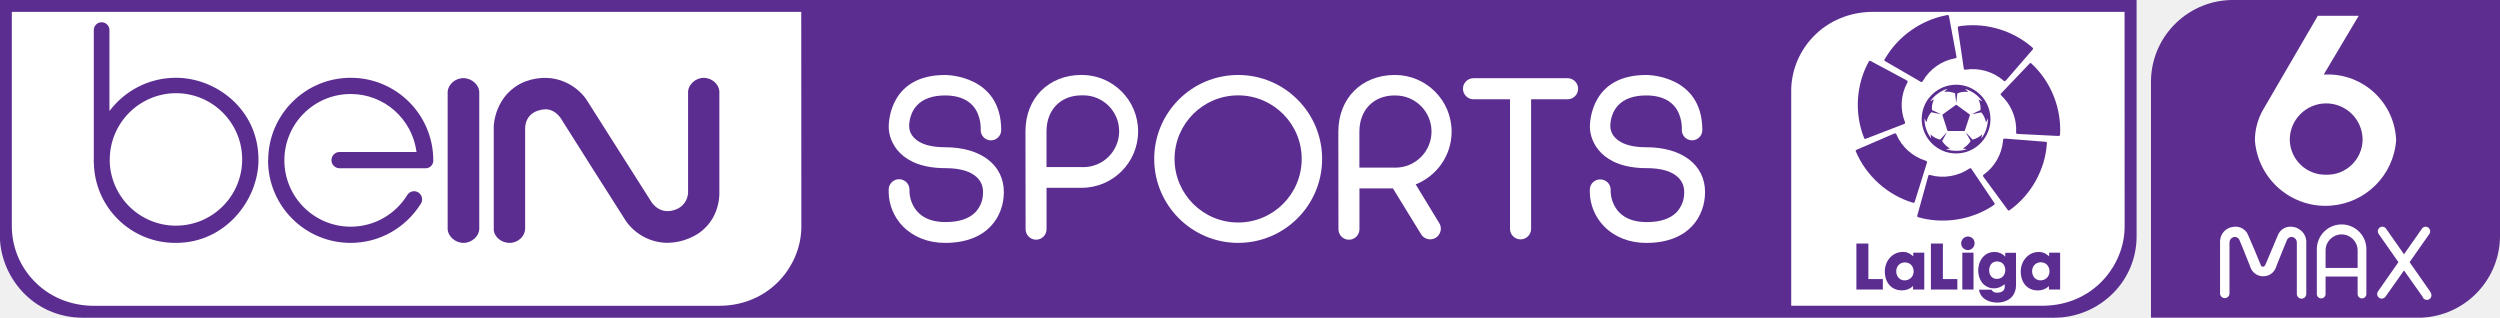
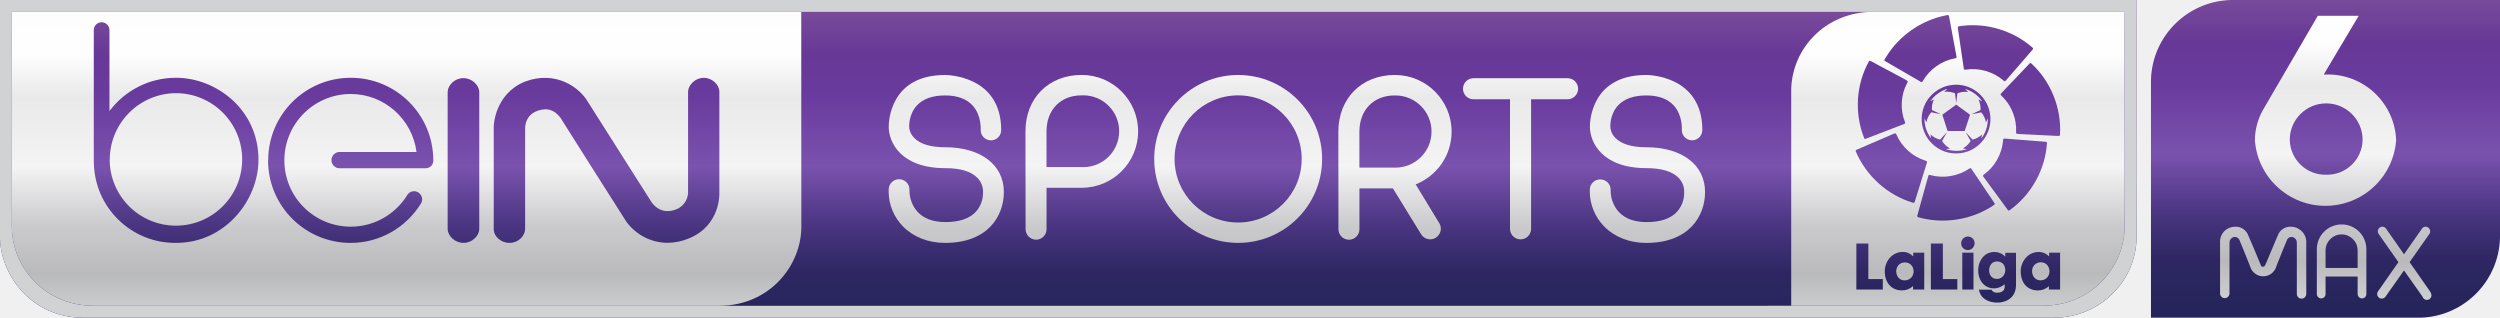
- <svg xmlns="http://www.w3.org/2000/svg" id="Layer_1" width="286.22" height="36.375" version="1.1" viewBox="0 0 286.22 36.375" xml:space="preserve">
-   <g id="g864-6" transform="translate(156.32 -1.4073)">
-     <path id="path4" d="m129.87 1.41h-30.32c-5.185-0.122-9.487 3.981-9.609 9.166 0 0.018-1e-3 0.036-1e-3 0.054v27.15h30.35c5.185 0.122 9.487-3.981 9.609-9.166 0-0.018 1e-3 -0.036 1e-3 -0.054v-27.15z" fill="#5d2e8f" />
-     <path id="path6" d="m109.92 9.94h-0.2l4-6.72h-4.68l-6.28 10.78c-0.606 1.067-0.923 2.273-0.92 3.5 0.351 4.465 4.256 7.8 8.721 7.449 3.977-0.313 7.136-3.472 7.449-7.449-0.141-4.317-3.754-7.702-8.071-7.561-6e-3 1e-3 -0.013 1e-3 -0.019 1e-3zm0.08 11.47c-2.247 0.056-4.114-1.721-4.169-3.968 0-0.011 0-0.021-1e-3 -0.032 2e-3 -2.303 1.871-4.168 4.174-4.166 2.3 2e-3 4.164 1.866 4.166 4.166-0.032 2.242-1.876 4.033-4.118 4.001-0.017 0-0.035-1e-3 -0.052-1e-3z" fill="#fff" />
-     <path id="path8" d="m113.84 28c-1.072-1.145-2.869-1.204-4.014-0.132-0.606 0.568-0.933 1.372-0.896 2.202v5c0 0.276 0.224 0.5 0.5 0.5s0.5-0.224 0.5-0.5v-2h3.67v2c0 0.276 0.224 0.5 0.5 0.5s0.5-0.224 0.5-0.5v-5c0.036-0.764-0.238-1.511-0.76-2.07zm-0.24 4.08h-3.67v-2c0-1.013 0.822-1.835 1.835-1.835s1.835 0.822 1.835 1.835zm8.29 2.69-2.34-3.35 2.27-3.24c0.16-0.245 0.092-0.573-0.153-0.734-0.082-0.054-0.178-0.084-0.277-0.086-0.173 1e-3 -0.334 0.087-0.43 0.23l-2.05 2.93-2.05-2.93c-0.096-0.143-0.257-0.229-0.43-0.23-0.285 5e-3 -0.515 0.235-0.52 0.52-2e-3 0.107 0.03 0.212 0.09 0.3l2.27 3.24-2.34 3.35c-0.166 0.237-0.107 0.564 0.13 0.73s0.564 0.107 0.73-0.13l2.12-3 2.12 3c0.083 0.276 0.374 0.433 0.65 0.35s0.433-0.374 0.35-0.65c-0.016-0.106-0.065-0.204-0.14-0.28zm-15.13-7.22c-0.263-0.122-0.55-0.187-0.84-0.19-0.65-0.01-1.235 0.39-1.46 1-0.22 0.52-1.33 3.15-1.39 3.29s-0.15 0.29-0.3 0.29-0.2 0-0.3-0.29-1.16-2.77-1.39-3.29c-0.225-0.61-0.81-1.01-1.46-1-0.29 2e-3 -0.577 0.066-0.84 0.19-0.549 0.28-0.904 0.834-0.93 1.45v6c0 0.298 0.242 0.54 0.54 0.54s0.54-0.242 0.54-0.54v-5.81c-0.01-0.273 0.155-0.522 0.41-0.62 0.298-0.108 0.628 0.043 0.74 0.34 0.18 0.45 0.79 1.89 1.11 2.74l0.1 0.26c0.237 0.828 1.1 1.308 1.928 1.072 0.518-0.148 0.923-0.553 1.072-1.072l0.1-0.26c0.32-0.85 0.93-2.29 1.11-2.74 0.108-0.295 0.435-0.447 0.73-0.34 0.255 0.098 0.42 0.347 0.41 0.62v5.87c0 0.298 0.242 0.54 0.54 0.54s0.54-0.242 0.54-0.54v-6.06c-0.039-0.615-0.406-1.161-0.96-1.43z" fill="#fff" />
+ <svg xmlns="http://www.w3.org/2000/svg" xmlns:xlink="http://www.w3.org/1999/xlink" id="Layer_1" width="286.22" height="36.375" version="1.1" viewBox="0 0 286.22 36.375" xml:space="preserve">
+   <defs id="defs31">
+     <linearGradient id="linearGradient1988" x1="178.3" x2="178.3" y1="36.367" y2=".001" gradientUnits="userSpaceOnUse" xlink:href="#linearGradient4179" />
+     <linearGradient id="linearGradient4179">
+       <stop id="stop4181" stop-color="#26255b" offset="0" />
+       <stop id="stop4195" stop-color="#2d2662" offset=".139" />
+       <stop id="stop4191" stop-color="#4a3581" offset=".291" />
+       <stop id="stop4187" stop-color="#7a52ae" offset=".476" />
+       <stop id="stop4189" stop-color="#693b9e" offset=".692" />
+       <stop id="stop4193" stop-color="#673896" offset=".83" />
+       <stop id="stop4183" stop-color="#7d509d" offset="1" />
+     </linearGradient>
+     <linearGradient id="linearGradient1986" x1="178.3" x2="178.3" y1="36.367" y2=".001" gradientUnits="userSpaceOnUse" xlink:href="#linearGradient1728" />
+     <linearGradient id="linearGradient1728">
+       <stop id="stop1714" stop-color="#d0d2d3" offset="0" />
+       <stop id="stop1716" stop-color="#bababc" offset=".139" />
+       <stop id="stop1718" stop-color="#cbcbcd" offset=".291" />
+       <stop id="stop1720" stop-color="#f4f4f5" offset=".476" />
+       <stop id="stop1722" stop-color="#e9e9ea" offset=".692" />
+       <stop id="stop1724" stop-color="#fefefe" offset=".83" />
+       <stop id="stop1726" stop-color="#fdfdfd" offset="1" />
+     </linearGradient>
+   </defs>
+   <g id="g864-6" transform="translate(156.32 -1.4073)" stroke-width="1.137">
+     <path id="path4" d="m129.87 1.41h-30.32c-5.185-0.122-9.487 3.981-9.609 9.166 0 0.018-1e-3 0.036-1e-3 0.054v27.15h30.35c5.185 0.122 9.487-3.981 9.609-9.166 0-0.018 1e-3 -0.036 1e-3 -0.054v-27.15z" fill="url(#linearGradient1988)" style="font-variant-east_asian:normal" />
+     <path id="path6" d="m109.92 9.94h-0.2l4-6.72h-4.68l-6.28 10.78c-0.606 1.067-0.923 2.273-0.92 3.5 0.351 4.465 4.256 7.8 8.721 7.449 3.977-0.313 7.136-3.472 7.449-7.449-0.141-4.317-3.754-7.702-8.071-7.561-6e-3 1e-3 -0.013 1e-3 -0.019 1e-3zm0.08 11.47c-2.247 0.056-4.114-1.721-4.169-3.968 0-0.011 0-0.021-1e-3 -0.032 2e-3 -2.303 1.871-4.168 4.174-4.166 2.3 2e-3 4.164 1.866 4.166 4.166-0.032 2.242-1.876 4.033-4.118 4.001-0.017 0-0.035-1e-3 -0.052-1e-3z" fill="url(#linearGradient1986)" style="font-variant-east_asian:normal" />
+     <path id="path8" d="m113.84 28c-1.072-1.145-2.869-1.204-4.014-0.132-0.606 0.568-0.933 1.372-0.896 2.202v5c0 0.276 0.224 0.5 0.5 0.5s0.5-0.224 0.5-0.5v-2h3.67v2c0 0.276 0.224 0.5 0.5 0.5s0.5-0.224 0.5-0.5v-5c0.036-0.764-0.238-1.511-0.76-2.07zm-0.24 4.08h-3.67v-2c0-1.013 0.822-1.835 1.835-1.835s1.835 0.822 1.835 1.835zm8.29 2.69-2.34-3.35 2.27-3.24c0.16-0.245 0.092-0.573-0.153-0.734-0.082-0.054-0.178-0.084-0.277-0.086-0.173 1e-3 -0.334 0.087-0.43 0.23l-2.05 2.93-2.05-2.93c-0.096-0.143-0.257-0.229-0.43-0.23-0.285 5e-3 -0.515 0.235-0.52 0.52-2e-3 0.107 0.03 0.212 0.09 0.3l2.27 3.24-2.34 3.35c-0.166 0.237-0.107 0.564 0.13 0.73s0.564 0.107 0.73-0.13l2.12-3 2.12 3c0.083 0.276 0.374 0.433 0.65 0.35s0.433-0.374 0.35-0.65c-0.016-0.106-0.065-0.204-0.14-0.28zm-15.13-7.22c-0.263-0.122-0.55-0.187-0.84-0.19-0.65-0.01-1.235 0.39-1.46 1-0.22 0.52-1.33 3.15-1.39 3.29s-0.15 0.29-0.3 0.29-0.2 0-0.3-0.29-1.16-2.77-1.39-3.29c-0.225-0.61-0.81-1.01-1.46-1-0.29 2e-3 -0.577 0.066-0.84 0.19-0.549 0.28-0.904 0.834-0.93 1.45v6c0 0.298 0.242 0.54 0.54 0.54s0.54-0.242 0.54-0.54v-5.81c-0.01-0.273 0.155-0.522 0.41-0.62 0.298-0.108 0.628 0.043 0.74 0.34 0.18 0.45 0.79 1.89 1.11 2.74l0.1 0.26c0.237 0.828 1.1 1.308 1.928 1.072 0.518-0.148 0.923-0.553 1.072-1.072l0.1-0.26c0.32-0.85 0.93-2.29 1.11-2.74 0.108-0.295 0.435-0.447 0.73-0.34 0.255 0.098 0.42 0.347 0.41 0.62v5.87c0 0.298 0.242 0.54 0.54 0.54s0.54-0.242 0.54-0.54v-6.06c-0.039-0.615-0.406-1.161-0.96-1.43z" fill="url(#linearGradient1986)" style="font-variant-east_asian:normal" />
  </g>
-   <g id="g854" transform="translate(-.0151 7.6e-6)">
-     <path id="path32-8" d="m244.63 0.001v27.173c-0.031 2.437-1.002 4.639-2.57 6.268l2e-3 -0.003c-1.742 1.812-4.186 2.937-6.893 2.937h-225.62c-5.898 0-9.549-4.864-9.549-9.396v-26.979z" fill="#5c2d91" stroke-width="1.137" />
-     <path id="path22-6-2" d="m214.48 1.357c-2.68 0-5.124 1.017-6.883 2.861-1.49 1.55-2.428 3.636-2.51 5.94v24.847l28.74 2.19e-4c5.826 0 9.431-4.633 9.431-9.047l-5e-3 -24.601z" fill="#fff" stroke-width="1.137" />
-     <path id="path22-6" d="m1.369 1.361v24.627c0.031 2.393 0.986 4.56 2.524 6.16l0.005 0.005c1.761 1.842 4.199 2.857 6.877 2.857h71.553c5.825 0 9.431-4.633 9.431-9.047l-0.011-24.601z" fill="#fff" stroke-width="1.137" />
-     <path id="path32-2" d="m30.719 18.356c0-5.22 4.231-9.451 9.451-9.451 5.22 0 9.451 4.231 9.451 9.451 0 0.011 0.001 0.024 0.001 0.037 0 0.482-0.391 0.873-0.873 0.873-0.022 0-0.043-0.001-0.065-0.002h0.002-9.835c-0.495-0.024-0.889-0.431-0.889-0.931s0.393-0.907 0.886-0.931h8.854c-0.491-3.764-3.676-6.64-7.535-6.64-4.195 0-7.595 3.4-7.595 7.595s3.4 7.595 7.595 7.595c2.733 0 5.129-1.443 6.466-3.609l0.019-0.033c0.133-0.203 0.34-0.349 0.581-0.4l0.006-0.001c0.055-0.011 0.117-0.018 0.182-0.018 0.19 0 0.367 0.059 0.511 0.159l-0.003-0.002c0.252 0.167 0.417 0.45 0.417 0.772 0 0.188-0.056 0.361-0.151 0.506l0.002-0.003c-1.693 2.709-4.66 4.486-8.042 4.486-5.22 0-9.451-4.231-9.451-9.451v-0.003zm-19.967 0.276v-15.187c0-0.495 0.401-0.897 0.897-0.897 0.495 0 0.897 0.401 0.897 0.897v9.269c1.75-2.323 4.504-3.809 7.604-3.809h0.032-0.001c4.533 0 9.427 3.588 9.427 9.386 0 4.596-3.786 9.516-9.427 9.516h-0.101c-5.096 0-9.237-4.091-9.319-9.168v-8e-3zm1.821-0.339c0.024 4.171 3.409 7.543 7.584 7.543 4.188 0 7.584-3.396 7.584-7.584 0-4.188-3.396-7.584-7.584-7.584h-0.002c-4.188 0.023-7.573 3.422-7.573 7.613v0.01zm45.788 9.516c0.965 0 1.775-0.759 1.775-1.655v-11.379c0-0.084-0.122-2.048 2.23-2.26 1.371-0.078 2.049 1.347 2.07 1.371 0.272 0.444 6.619 10.469 7.289 11.493 1.069 1.46 2.772 2.404 4.695 2.422h0.003c0.893-8e-3 1.74-0.194 2.51-0.525l-0.042 0.016c3.661-1.49 3.484-5.189 3.482-5.216v-11.653c-0.059-0.726-0.783-1.506-1.791-1.509-0.979 0-1.736 0.8-1.791 1.533v11.649c-0.048 0.777-0.502 1.44-1.151 1.78l-0.011 0.006c-1.983 0.941-2.999-0.699-3.042-0.772l-7.264-11.444c-0.956-1.656-3.663-3.642-7.215-2.322-3.482 1.431-3.566 5.089-3.566 5.121v11.892c0.068 0.697 0.78 1.449 1.829 1.452zm-5.286 0c1.002 0 1.762-0.805 1.81-1.523v-15.819c-0.053-0.716-0.808-1.515-1.81-1.521-1.01 0-1.752 0.783-1.809 1.536v15.803c0.062 0.732 0.805 1.515 1.815 1.521z" fill="#5c2d91" stroke-width="1.137" />
-     <path id="path6-7" d="m118.63 27.443c0.664 0 1.201-0.538 1.202-1.2v-4.744h4.024c3.567 0 6.46-2.892 6.46-6.46s-2.892-6.46-6.46-6.46c-3.79 0-6.438 2.658-6.438 6.46l0.016 11.195v8e-3c0 0.661 0.535 1.198 1.196 1.2zm5.205-16.525c0.06-0.003 0.13-0.004 0.2-0.004 2.271 0 4.111 1.84 4.111 4.111s-1.84 4.111-4.111 4.111c-0.07 0-0.141-0.002-0.21-0.006h0.01-4.007v-4.089c0-2.466 1.609-4.123 4.007-4.123z" fill="#fff" stroke-width="1.137" />
-     <path id="path8-0" d="m108.24 19.25c1.724 0 2.962 0.374 3.676 1.111 0.399 0.402 0.644 0.957 0.644 1.568 0 0.019 0 0.04-1e-3 0.059v-0.003c1e-3 0.031 1e-3 0.067 1e-3 0.102 0 0.85-0.327 1.624-0.863 2.201l2e-3 -0.002c-0.732 0.753-1.885 1.138-3.425 1.138h-0.024c-1.385 0-2.455-0.392-3.17-1.153-0.585-0.647-0.943-1.509-0.943-2.455 0-0.037 1e-3 -0.075 1e-3 -0.113v0.006c0-0.657-0.533-1.19-1.19-1.19s-1.19 0.533-1.19 1.19c-2e-3 0.056-3e-3 0.122-3e-3 0.188 0 1.558 0.618 2.972 1.623 4.01l-1e-3 -0.001c1.198 1.227 2.915 1.903 4.831 1.903 4.972 0 6.736-3.132 6.736-5.82 0-3.116-2.642-5.131-6.726-5.131-1.648 0-2.831-0.355-3.523-1.054-0.339-0.32-0.558-0.765-0.588-1.259v-0.006c0-0.014-0.09-1.419 0.881-2.465 0.707-0.761 1.802-1.147 3.248-1.147 1.371 0 2.425 0.392 3.122 1.138 1.057 1.147 0.934 2.793 0.934 2.829 0 0.649 0.526 1.174 1.174 1.174s1.174-0.526 1.174-1.174c0-6.235-6.151-6.307-6.411-6.307h-0.032c-6.253 0-6.435 5.309-6.435 5.914-6e-3 1.764 1.358 4.749 6.473 4.749z" fill="#fff" stroke-width="1.137" />
-     <path id="path14" d="m183.22 20.542h-0.016c-0.644 0-1.168 0.519-1.174 1.163v0.001c-2e-3 0.056-3e-3 0.122-3e-3 0.186 0 1.562 0.621 2.978 1.63 4.015l-1e-3 -0.001c1.196 1.227 2.91 1.905 4.829 1.905 4.972 0 6.738-3.132 6.738-5.822 0-3.116-2.642-5.131-6.732-5.131-1.645 0-2.829-0.355-3.523-1.055-0.339-0.322-0.558-0.765-0.588-1.259v-0.006c0-0.014-0.092-1.419 0.881-2.465 0.707-0.761 1.801-1.147 3.248-1.147 1.371 0 2.428 0.392 3.122 1.138 1.057 1.147 0.935 2.793 0.932 2.826 0 0.649 0.526 1.174 1.174 1.174s1.174-0.526 1.174-1.174c0-6.235-6.151-6.305-6.413-6.305h-0.029c-6.251 0-6.432 5.307-6.432 5.914 0 1.762 1.371 4.75 6.478 4.75 1.725 0 2.962 0.374 3.676 1.111 0.399 0.403 0.644 0.959 0.644 1.572 0 0.019 0 0.037-1e-3 0.056v-0.002c1e-3 0.03 1e-3 0.065 1e-3 0.1 0 0.851-0.327 1.625-0.863 2.205l2e-3 -0.002c-0.728 0.753-1.881 1.138-3.422 1.138h-0.027c-1.387 0-2.451-0.392-3.17-1.153-0.584-0.649-0.941-1.513-0.941-2.458 0-0.036 0-0.073 1e-3 -0.109v0.006c-3e-3 -0.647-0.527-1.169-1.174-1.169h-0.023 1e-3z" fill="#fff" stroke-width="1.137" />
-     <path id="path16" d="m168.72 11.368h4.173v14.878c0.027 0.646 0.557 1.159 1.207 1.159s1.18-0.514 1.207-1.157v-14.88h4.175c0.666 0 1.207-0.54 1.207-1.207 0-0.667-0.54-1.207-1.207-1.207h-10.767c-0.666 0-1.207 0.54-1.207 1.207 0 0.667 0.54 1.207 1.207 1.207z" fill="#fff" stroke-width="1.137" />
-     <path id="path20-6" d="m141.77 27.807c5.308 0 9.611-4.303 9.611-9.611 0-5.309-4.303-9.611-9.611-9.611s-9.611 4.303-9.611 9.611v0.004c7e-3 5.305 4.306 9.603 9.611 9.608zm0-16.889c4.017 0.002 7.274 3.259 7.274 7.278 0 4.02-3.258 7.278-7.278 7.278-4.019 0-7.276-3.256-7.278-7.274 1e-3 -4.021 3.26-7.281 7.281-7.282z" fill="#fff" stroke-width="1.137" />
-     <path id="path26-8" d="m154.45 27.446c0.664 0 1.202-0.536 1.206-1.2v-4.673h3.833l3.206 5.213c0.215 0.369 0.609 0.614 1.059 0.614 0.223 0 0.431-0.059 0.61-0.163l-6e-3 0.003c0.28-0.163 0.485-0.426 0.569-0.739l2e-3 -0.009c0.027-0.095 0.043-0.205 0.043-0.317 0-0.223-0.061-0.432-0.167-0.61l3e-3 0.006-2.715-4.46c2.43-0.974 4.114-3.311 4.114-6.039 0-3.584-2.905-6.489-6.489-6.489h-3e-3c-3.812 0-6.476 2.674-6.476 6.503l0.011 11.158c2e-3 0.661 0.536 1.198 1.198 1.202zm5.235-16.516c0.027-0.001 0.058-0.001 0.09-0.001 2.282 0 4.132 1.85 4.132 4.132 0 2.282-1.85 4.132-4.132 4.132-0.032 0-0.064 0-0.094-0.001h5e-3 -4.037v-4.111c0-2.488 1.621-4.154 4.037-4.154z" fill="#fff" stroke-width="1.137" />
-     <g id="g848" transform="matrix(.11345 0 0 .11345 207.16 .7478)" fill="#5c2d91">
-       <path id="path4-1-7" class="st0" d="m76.3 55c12 7 24.1 14 36.2 21 0.9 0.7 1.8-0.2 2.2-1.1 6.8-11.7 18.8-20.2 32.2-22.6 1 0 2-0.7 1.6-1.8-2.5-13.6-5.1-27.3-7.6-40.9-0.3-1.6-2.1-0.9-3.1-0.7-25 4.9-47.6 20.7-60.7 42.6-0.7 1.1-2.2 2.6-0.8 3.5z" />
-       <path id="path6-8" class="st1" d="m155.9 62.8c0.1 1 1.2 1.1 2 0.9 13.4-2.1 27.5 2 37.8 10.8 0.5 0.4 1.1 1.1 1.8 0.8 0.6-0.3 1-0.9 1.4-1.3 8.8-10.2 17.7-20.4 26.5-30.6 1.2-1.3-0.7-2.3-1.5-3.1-18.9-15.9-44.3-23.7-68.9-20.9-1.5 0.2-3.1 0.3-4.6 0.7-0.7 0.4-0.6 1.2-0.5 1.9z" />
-       <path id="path8-8" class="st2" d="m57 133.4c12.9-5 25.8-9.9 38.7-14.9 1.1-0.2 1.1-1.4 0.7-2.2-5-12.6-4.1-27.3 2.3-39.1 0.3-0.6 0.8-1.3 0.4-2-0.6-0.6-1.4-0.9-2.1-1.4-11.6-6.2-23.1-12.4-34.7-18.6-0.6-0.3-1.3-0.7-1.9-0.3-13.3 23.4-15.1 52.9-5.1 77.8 0.1 0.9 1 1.1 1.7 0.7z" />
-       <path id="path10-4" class="st3" d="m253 129.6c1.7-26.8-9.2-54.1-29-72.2-0.6-0.5-1.1-0.5-1.7 0.1-9.5 9.9-18.9 19.9-28.4 29.8-0.5 0.5-1.1 1.2-0.7 1.9 1.2 1.4 2.7 2.6 3.9 4.1 7.9 9 12.2 21.1 11.6 33.1 0 0.7-0.2 1.7 0.6 2 1.1 0.3 2.3 0.2 3.4 0.3 12.8 0.6 25.6 1.2 38.4 1.9 0.8 0 1.8-0.1 1.9-1z" />
-       <path id="path12-1" class="st4" d="m131.9 144.2c11 6 25.2 5.3 35.5-1.8 6.6-4.4 11.6-11.1 13.9-18.7 2.4-7.7 1.9-16.3-1.3-23.8-3.2-7.4-9.1-13.7-16.3-17.3-6.3-3.2-13.6-4.4-20.6-3.3-12 1.6-22.8 10.1-27.2 21.4-3.2 7.8-3.3 16.8-0.3 24.8 2.9 8 8.8 14.8 16.3 18.7zm-15.6-31.4c0.5 1.4 1.1 2.7 1.9 4 0.7-3.7 2.3-7.3 4.9-10.1 3.2 0.6 6.4 1.4 9.7 1.9-3-1.4-6-2.7-9-4.1-0.4-3.7 0.4-7.5 2-10.8-1.4 0.6-2.7 1.4-3.9 2.1 4.2-6.1 10.5-10.7 17.6-12.8-1.2 1-2.3 2-3.4 3.1 3.7-0.5 7.6 0 11 1.5 0.4 3.3 0.7 6.6 1.1 9.9 0.5-3.3 0.7-6.6 1.2-9.9 3.5-1.4 7.3-1.9 11-1.4-1.1-1.1-2.2-2.1-3.3-3.1 7.1 2.1 13.4 6.6 17.5 12.7-1.3-0.8-2.6-1.5-3.9-2.1 1.6 3.3 2.4 7.1 2.1 10.8-3 1.4-6.1 2.7-9 4.2 3.2-0.6 6.5-1.3 9.7-1.9 2.5 2.8 4.1 6.4 4.8 10.1 0.7-1.3 1.3-2.6 1.9-4 0.1 7.3-2.2 14.5-6.6 20.3 0.3-1.4 0.6-2.8 0.8-4.2-2.7 2.6-6 4.4-9.7 5.3-2.3-2.5-4.5-5-6.8-7.4 1.5 3 3.3 5.8 4.9 8.8-1.9 3.2-4.8 5.7-7.9 7.6 1.4 0.3 2.8 0.5 4.2 0.6-6.8 2.3-14.4 2.3-21.3 0 1.4-0.1 2.8-0.3 4.3-0.6-3.3-1.8-6.1-4.4-8.1-7.6 1.6-2.9 3.3-5.8 4.9-8.8-2.4 2.4-4.6 5-6.9 7.4-3.6-0.8-7-2.7-9.7-5.3 0.2 1.4 0.5 2.7 0.7 4.1-4.6-5.9-7-13.1-6.7-20.3z" />
-       <path id="path16-0" class="st4" d="m156.8 125.6c1.8-5.5 3.6-11 5.4-16.4-4.7-3.4-9.3-6.8-14-10.2-4.7 3.4-9.3 6.8-14 10.2 1.8 5.5 3.6 11 5.3 16.4z" />
-       <path id="path18-1" class="st6" d="m105 198.1c0.9 0.3 1.3-0.8 1.5-1.4 4.1-13.1 8.2-26.2 12.3-39.4 0.4-1.1-0.8-1.5-1.6-1.8-13-4-24-13.9-29.3-26.4-0.3-1.2-1.6-1.4-2.5-0.8-12.5 5.4-25 10.8-37.6 16.2-0.6 0.2-1.2 0.7-1 1.4 10.4 25 32.4 44.7 58.2 52.2z" />
-       <path id="path20-1" class="st7" d="m201.9 205.7c21.9-15.5 36.3-41.2 37.9-68.1 0-0.7-0.7-1.1-1.4-1.1-13.1-1.1-26.2-2-39.3-3.1-0.9 0-1.9-0.2-2.8-0.1-1 0.5-0.6 1.9-0.9 2.8-1.3 13.1-8.4 25.6-19.1 33.3-0.8 0.4-1.5 1.5-0.7 2.3 8.1 11.1 16.3 22.2 24.4 33.2 0.4 0.7 1.2 1.4 1.9 0.8z" />
-       <path id="path22-7" class="st8" d="m109.8 212.6c25.2 7.2 53.4 2.9 75.3-11.5 0.8-0.6 2.5-1.3 1.8-2.6-7.7-11.5-15.4-23-23.2-34.5-0.3-0.7-1.3-1.3-2-0.6-11.4 7.8-26.2 10.4-39.6 6.7-0.9-0.4-2.1-0.1-2.1 1-3.7 13.2-7.3 26.5-11 39.7-0.3 0.7 0 1.6 0.8 1.8z" />
-       <path id="path24-1" class="st5" d="m157.8 232.5c-3.5 1.1-5.4 5.3-4.2 8.7 1 3.2 4.7 5.3 7.9 4.4 3.6-0.7 6.1-4.8 5.1-8.4-0.7-3.8-5.2-6.1-8.8-4.7zm-98.2 6.7h-12.1v46.4h26.7v-10.6h-14.6zm75.2 0h-12.1v46.4h26.7v-10.6h-14.6zm-29.9 9.2v3.7c-2.6-2.4-5.7-4.3-9.3-4.4-5.3-0.5-10.7 1.8-14.2 5.7-3.6 4-5.4 9.4-5.2 14.7 0.1 4.9 1.7 10 5.2 13.6 6.1 6.2 17.1 6.4 23.3 0.3v3.6h11.3v-37.2c-3.6-0.1-7.4 0-11.1 0zm-1.7 24.8c-2.7 3.2-7.9 4.2-11.5 1.9-3.3-2.2-4.6-6.6-3.7-10.3 0.6-2.8 2.7-5.2 5.4-6.1 2.9-1 6.4-0.5 8.8 1.5 3.7 3.1 4.1 9.3 1 13zm94.5-20.7c-5.3-6.3-15.8-6.4-21.5-0.7-6.8 6.7-7.6 18.4-2.3 26.2 3.3 4.9 9.7 7.4 15.5 6.1 2.9-0.6 5.5-2.1 7.8-3.9 0 2.1 0.3 4.5-1.2 6.2-2.1 2.3-5.4 2.6-8.3 2.2-1.7-0.2-3-1.5-3.9-2.9h-12.6c0.5 3.2 2 6.2 4.4 8.3 4.2 3.7 10.1 5 15.6 4.7 5-0.3 10.2-2.2 13.5-6.1 2.6-3 3.9-7.1 3.9-11.1v-33h-10.8c-0.1 1.2-0.1 2.6-0.1 4zm-2.6 20.1c-3.2 3.2-9.4 3.1-12-0.8-3.1-4.5-1.8-12.5 3.9-14.2 3.2-0.9 7 0 9 2.6 2.6 3.7 2.4 9.3-0.9 12.4zm46.9-20.5c-1.1-0.9-2.1-1.8-3.3-2.5-4.1-2.5-9.3-2.4-13.7-0.7-6.7 2.7-11.1 9.7-11.6 16.8-0.3 5.6 1 11.6 4.8 15.7 6 6.5 17.3 6.9 23.6 0.7v3.5h11.3v-37.2h-11.1zm-1.8 21.2c-2.9 3.3-8.3 4.1-11.9 1.4-3-2.3-4-6.5-3.2-10 0.6-2.9 2.8-5.3 5.7-6.2 2.8-0.9 6.1-0.4 8.4 1.5 3.8 3.2 4.3 9.6 1 13.3zm-85.8 12.3h11.3v-37.2h-11.3z" />
+   <g id="g909" transform="translate(-.01521 8e-6)">
+     <path id="path32-8-7" d="m244.63 0.001v27.173c-0.031 2.437-1.002 4.639-2.57 6.268l2e-3 -0.003c-1.742 1.812-4.186 2.937-6.893 2.937h-225.62c-5.898 0-9.549-4.864-9.549-9.396v-26.979z" fill="url(#linearGradient1988)" stroke-width="1.137" />
+     <g id="g1490" fill="url(#linearGradient1986)" stroke-width="1.137">
+       <path id="path22-6-2-9" d="m214.48 1.357c-2.68 0-5.124 1.017-6.883 2.861-1.49 1.55-2.428 3.636-2.51 5.94v24.847l28.74 2.19e-4c5.826 0 9.431-4.633 9.431-9.047l-5e-3 -24.601z" />
+       <path id="path22-6-7" d="m1.369 1.361v24.627c0.031 2.393 0.986 4.56 2.524 6.16l0.005 0.005c1.761 1.842 4.199 2.857 6.877 2.857h71.553c5.825 0 9.431-4.633 9.431-9.047l-0.011-24.601z" />
    </g>
+     <g id="g1976" fill="url(#linearGradient1986)" stroke-width="1.137">
+       <path id="path6-2" d="m118.63 27.443c0.664 0 1.201-0.538 1.202-1.2v-4.744h4.024c3.567 0 6.46-2.892 6.46-6.46s-2.892-6.46-6.46-6.46c-3.79 0-6.438 2.658-6.438 6.46l0.016 11.195v8e-3c0 0.661 0.535 1.198 1.196 1.2zm5.205-16.525c0.06-0.003 0.13-0.004 0.2-0.004 2.271 0 4.111 1.84 4.111 4.111s-1.84 4.111-4.111 4.111c-0.07 0-0.141-0.002-0.21-0.006h0.01-4.007v-4.089c0-2.466 1.609-4.123 4.007-4.123z" />
+       <path id="path8-08" d="m108.24 19.25c1.724 0 2.962 0.374 3.676 1.111 0.399 0.402 0.644 0.957 0.644 1.568 0 0.019 0 0.04-1e-3 0.059v-0.003c1e-3 0.031 1e-3 0.067 1e-3 0.102 0 0.85-0.327 1.624-0.863 2.201l2e-3 -0.002c-0.732 0.753-1.885 1.138-3.425 1.138h-0.024c-1.385 0-2.455-0.392-3.17-1.153-0.585-0.647-0.943-1.509-0.943-2.455 0-0.037 1e-3 -0.075 1e-3 -0.113v0.006c0-0.657-0.533-1.19-1.19-1.19s-1.19 0.533-1.19 1.19c-2e-3 0.056-3e-3 0.122-3e-3 0.188 0 1.558 0.618 2.972 1.623 4.01l-1e-3 -0.001c1.198 1.227 2.915 1.903 4.831 1.903 4.972 0 6.736-3.132 6.736-5.82 0-3.116-2.642-5.131-6.726-5.131-1.648 0-2.831-0.355-3.523-1.054-0.339-0.32-0.558-0.765-0.588-1.259v-0.006c0-0.014-0.09-1.419 0.881-2.465 0.707-0.761 1.802-1.147 3.248-1.147 1.371 0 2.425 0.392 3.122 1.138 1.057 1.147 0.934 2.793 0.934 2.829 0 0.649 0.526 1.174 1.174 1.174s1.174-0.526 1.174-1.174c0-6.235-6.151-6.307-6.411-6.307h-0.032c-6.253 0-6.435 5.309-6.435 5.914-6e-3 1.764 1.358 4.749 6.473 4.749z" />
+       <path id="path14-0" d="m183.22 20.542h-0.016c-0.644 0-1.168 0.519-1.174 1.163v0.001c-2e-3 0.056-3e-3 0.122-3e-3 0.186 0 1.562 0.621 2.978 1.63 4.015l-1e-3 -0.001c1.196 1.227 2.91 1.905 4.829 1.905 4.972 0 6.738-3.132 6.738-5.822 0-3.116-2.642-5.131-6.732-5.131-1.645 0-2.829-0.355-3.523-1.055-0.339-0.322-0.558-0.765-0.588-1.259v-0.006c0-0.014-0.092-1.419 0.881-2.465 0.707-0.761 1.801-1.147 3.248-1.147 1.371 0 2.428 0.392 3.122 1.138 1.057 1.147 0.935 2.793 0.932 2.826 0 0.649 0.526 1.174 1.174 1.174s1.174-0.526 1.174-1.174c0-6.235-6.151-6.305-6.413-6.305h-0.029c-6.251 0-6.432 5.307-6.432 5.914 0 1.762 1.371 4.75 6.478 4.75 1.725 0 2.962 0.374 3.676 1.111 0.399 0.403 0.644 0.959 0.644 1.572 0 0.019 0 0.037-1e-3 0.056v-0.002c1e-3 0.03 1e-3 0.065 1e-3 0.1 0 0.851-0.327 1.625-0.863 2.205l2e-3 -0.002c-0.728 0.753-1.881 1.138-3.422 1.138h-0.027c-1.387 0-2.451-0.392-3.17-1.153-0.584-0.649-0.941-1.513-0.941-2.458 0-0.036 0-0.073 1e-3 -0.109v0.006c-3e-3 -0.647-0.527-1.169-1.174-1.169h-0.023 1e-3z" />
+       <path id="path16-7" d="m168.72 11.368h4.173v14.878c0.027 0.646 0.557 1.159 1.207 1.159s1.18-0.514 1.207-1.157v-14.88h4.175c0.666 0 1.207-0.54 1.207-1.207 0-0.667-0.54-1.207-1.207-1.207h-10.767c-0.666 0-1.207 0.54-1.207 1.207 0 0.667 0.54 1.207 1.207 1.207z" />
+       <path id="path20" d="m141.77 27.807c5.308 0 9.611-4.303 9.611-9.611 0-5.309-4.303-9.611-9.611-9.611s-9.611 4.303-9.611 9.611v0.004c7e-3 5.305 4.306 9.603 9.611 9.608zm0-16.889c4.017 0.002 7.274 3.259 7.274 7.278 0 4.02-3.258 7.278-7.278 7.278-4.019 0-7.276-3.256-7.278-7.274 1e-3 -4.021 3.26-7.281 7.281-7.282z" />
+       <path id="path26" d="m154.45 27.446c0.664 0 1.202-0.536 1.206-1.2v-4.673h3.833l3.206 5.213c0.215 0.369 0.609 0.614 1.059 0.614 0.223 0 0.431-0.059 0.61-0.163l-6e-3 0.003c0.28-0.163 0.485-0.426 0.569-0.739l2e-3 -0.009c0.027-0.095 0.043-0.205 0.043-0.317 0-0.223-0.061-0.432-0.167-0.61l3e-3 0.006-2.715-4.46c2.43-0.974 4.114-3.311 4.114-6.039 0-3.584-2.905-6.489-6.489-6.489h-3e-3c-3.812 0-6.476 2.674-6.476 6.503l0.011 11.158c2e-3 0.661 0.536 1.198 1.198 1.202zm5.235-16.516c0.027-0.001 0.058-0.001 0.09-0.001 2.282 0 4.132 1.85 4.132 4.132s-1.85 4.132-4.132 4.132c-0.032 0-0.064 0-0.094-0.001h5e-3 -4.037v-4.111c0-2.488 1.621-4.154 4.037-4.154z" />
+     </g>
+     <path id="path32-2-7" d="m30.719 18.356c0-5.22 4.231-9.451 9.451-9.451s9.451 4.231 9.451 9.451c0 0.011 0.001 0.024 0.001 0.037 0 0.482-0.391 0.873-0.873 0.873-0.022 0-0.043-0.001-0.065-0.002h0.002-9.835c-0.495-0.024-0.889-0.431-0.889-0.931s0.393-0.907 0.886-0.931h8.854c-0.491-3.764-3.676-6.64-7.535-6.64-4.195 0-7.595 3.4-7.595 7.595s3.4 7.595 7.595 7.595c2.733 0 5.129-1.443 6.466-3.609l0.019-0.033c0.133-0.203 0.34-0.349 0.581-0.4l0.006-0.001c0.055-0.011 0.117-0.018 0.182-0.018 0.19 0 0.367 0.059 0.511 0.159l-0.003-0.002c0.252 0.167 0.417 0.45 0.417 0.772 0 0.188-0.056 0.361-0.151 0.506l0.002-0.003c-1.693 2.709-4.66 4.486-8.042 4.486-5.22 0-9.451-4.231-9.451-9.451v-0.003zm-19.967 0.276v-15.187c0-0.495 0.401-0.897 0.897-0.897s0.897 0.401 0.897 0.897v9.269c1.75-2.323 4.504-3.809 7.604-3.809h0.032-0.001c4.533 0 9.427 3.588 9.427 9.386 0 4.596-3.786 9.516-9.427 9.516h-0.101c-5.096 0-9.237-4.091-9.319-9.168v-8e-3zm1.821-0.339c0.024 4.171 3.409 7.543 7.584 7.543 4.188 0 7.584-3.396 7.584-7.584s-3.396-7.584-7.584-7.584h-0.002c-4.188 0.023-7.573 3.422-7.573 7.613v0.01zm45.788 9.516c0.965 0 1.775-0.759 1.775-1.655v-11.379c0-0.084-0.122-2.048 2.23-2.26 1.371-0.078 2.049 1.347 2.07 1.371 0.272 0.444 6.619 10.469 7.289 11.493 1.069 1.46 2.772 2.404 4.695 2.422h0.003c0.893-8e-3 1.74-0.194 2.51-0.525l-0.042 0.016c3.661-1.49 3.484-5.189 3.482-5.216v-11.653c-0.059-0.726-0.783-1.506-1.791-1.509-0.979 0-1.736 0.8-1.791 1.533v11.649c-0.048 0.777-0.502 1.44-1.151 1.78l-0.011 0.006c-1.983 0.941-2.999-0.699-3.042-0.772l-7.264-11.444c-0.956-1.656-3.663-3.642-7.215-2.322-3.482 1.431-3.566 5.089-3.566 5.121v11.892c0.068 0.697 0.78 1.449 1.829 1.452zm-5.286 0c1.002 0 1.762-0.805 1.81-1.523v-15.819c-0.053-0.716-0.808-1.515-1.81-1.521-1.01 0-1.752 0.783-1.809 1.536v15.803c0.062 0.732 0.805 1.515 1.815 1.521z" fill="url(#linearGradient1988)" stroke-width="1.137" />
+     <g id="g1333" fill="url(#linearGradient1988)" stroke-width=".113">
+       <g id="g1319">
+         <path id="path4-1" class="st0" d="m215.82 6.988c1.361 0.794 2.734 1.588 4.107 2.382 0.102 0.079 0.204-0.023 0.25-0.125 0.771-1.327 2.133-2.292 3.653-2.564 0.113 0 0.227-0.079 0.182-0.204-0.284-1.543-0.579-3.097-0.862-4.64-0.034-0.182-0.238-0.102-0.352-0.079-2.836 0.556-5.4 2.348-6.886 4.833-0.079 0.125-0.25 0.295-0.091 0.397z" />
+         <path id="path6-8-4" class="st1" d="m224.85 7.872c0.011 0.113 0.136 0.125 0.227 0.102 1.52-0.238 3.12 0.227 4.288 1.225 0.057 0.045 0.125 0.125 0.204 0.091 0.068-0.034 0.113-0.102 0.159-0.147 0.998-1.157 2.008-2.314 3.006-3.472 0.136-0.147-0.079-0.261-0.17-0.352-2.144-1.804-5.026-2.689-7.817-2.371-0.17 0.023-0.352 0.034-0.522 0.079-0.079 0.045-0.068 0.136-0.057 0.216z" />
+         <path id="path8-8-5" class="st2" d="m213.63 15.882c1.464-0.567 2.927-1.123 4.391-1.69 0.125-0.023 0.125-0.159 0.079-0.25-0.567-1.429-0.465-3.097 0.261-4.436 0.034-0.068 0.091-0.147 0.045-0.227-0.068-0.068-0.159-0.102-0.238-0.159-1.316-0.703-2.621-1.407-3.937-2.11-0.068-0.034-0.147-0.079-0.216-0.034-1.509 2.655-1.713 6.002-0.579 8.826 0.011 0.102 0.113 0.125 0.193 0.079z" />
+         <path id="path10-4-3" class="st3" d="m235.86 15.451c0.193-3.041-1.044-6.138-3.29-8.191-0.068-0.057-0.125-0.057-0.193 0.011-1.078 1.123-2.144 2.258-3.222 3.381-0.057 0.057-0.125 0.136-0.079 0.216 0.136 0.159 0.306 0.295 0.442 0.465 0.896 1.021 1.384 2.394 1.316 3.755 0 0.079-0.023 0.193 0.068 0.227 0.125 0.034 0.261 0.023 0.386 0.034 1.452 0.068 2.904 0.136 4.356 0.216 0.091 0 0.204-0.011 0.216-0.113z" />
+         <g id="g1307">
+           <path id="path12-1-6" class="st4" d="m222.12 17.107c1.248 0.681 2.859 0.601 4.027-0.204 0.749-0.499 1.316-1.259 1.577-2.122 0.272-0.874 0.216-1.849-0.147-2.7-0.363-0.84-1.032-1.554-1.849-1.963-0.715-0.363-1.543-0.499-2.337-0.374-1.361 0.182-2.587 1.146-3.086 2.428-0.363 0.885-0.374 1.906-0.034 2.814 0.329 0.908 0.998 1.679 1.849 2.122zm-1.77-3.562c0.057 0.159 0.125 0.306 0.216 0.454 0.079-0.42 0.261-0.828 0.556-1.146 0.363 0.068 0.726 0.159 1.101 0.216-0.34-0.159-0.681-0.306-1.021-0.465-0.045-0.42 0.045-0.851 0.227-1.225-0.159 0.068-0.306 0.159-0.442 0.238 0.476-0.692 1.191-1.214 1.997-1.452-0.136 0.113-0.261 0.227-0.386 0.352 0.42-0.057 0.862 0 1.248 0.17 0.045 0.374 0.079 0.749 0.125 1.123 0.057-0.374 0.079-0.749 0.136-1.123 0.397-0.159 0.828-0.216 1.248-0.159-0.125-0.125-0.25-0.238-0.374-0.352 0.805 0.238 1.52 0.749 1.985 1.441-0.147-0.091-0.295-0.17-0.442-0.238 0.182 0.374 0.272 0.805 0.238 1.225-0.34 0.159-0.692 0.306-1.021 0.476 0.363-0.068 0.737-0.147 1.101-0.216 0.284 0.318 0.465 0.726 0.545 1.146 0.079-0.147 0.147-0.295 0.216-0.454 0.011 0.828-0.25 1.645-0.749 2.303 0.034-0.159 0.068-0.318 0.091-0.476-0.306 0.295-0.681 0.499-1.101 0.601-0.261-0.284-0.511-0.567-0.771-0.84 0.17 0.34 0.374 0.658 0.556 0.998-0.216 0.363-0.545 0.647-0.896 0.862 0.159 0.034 0.318 0.057 0.476 0.068-0.771 0.261-1.634 0.261-2.417 0 0.159-0.011 0.318-0.034 0.488-0.068-0.374-0.204-0.692-0.499-0.919-0.862 0.182-0.329 0.374-0.658 0.556-0.998-0.272 0.272-0.522 0.567-0.783 0.84-0.408-0.091-0.794-0.306-1.101-0.601 0.023 0.159 0.057 0.306 0.079 0.465-0.522-0.669-0.794-1.486-0.76-2.303z" />
+           <path id="path16-0-1" class="st4" d="m224.95 14.997c0.204-0.624 0.408-1.248 0.613-1.861-0.533-0.386-1.055-0.771-1.588-1.157-0.533 0.386-1.055 0.771-1.588 1.157 0.204 0.624 0.408 1.248 0.601 1.861z" />
+         </g>
+         <path id="path18-1-8" class="st6" d="m219.07 23.222c0.102 0.034 0.147-0.091 0.17-0.159 0.465-1.486 0.93-2.972 1.395-4.47 0.045-0.125-0.091-0.17-0.182-0.204-1.475-0.454-2.723-1.577-3.324-2.995-0.034-0.136-0.182-0.159-0.284-0.091-1.418 0.613-2.836 1.225-4.266 1.838-0.068 0.023-0.136 0.079-0.113 0.159 1.18 2.836 3.676 5.071 6.603 5.922z" />
+         <path id="path20-1-5" class="st7" d="m230.07 24.084c2.485-1.758 4.118-4.674 4.3-7.726 0-0.079-0.079-0.125-0.159-0.125-1.486-0.125-2.972-0.227-4.459-0.352-0.102 0-0.216-0.023-0.318-0.011-0.113 0.057-0.068 0.216-0.102 0.318-0.147 1.486-0.953 2.904-2.167 3.778-0.091 0.045-0.17 0.17-0.079 0.261 0.919 1.259 1.849 2.519 2.768 3.767 0.045 0.079 0.136 0.159 0.216 0.091z" />
+         <path id="path22-7-7" class="st8" d="m219.62 24.867c2.859 0.817 6.058 0.329 8.543-1.305 0.091-0.068 0.284-0.147 0.204-0.295-0.874-1.305-1.747-2.609-2.632-3.914-0.034-0.079-0.147-0.147-0.227-0.068-1.293 0.885-2.972 1.18-4.493 0.76-0.102-0.045-0.238-0.011-0.238 0.113-0.42 1.498-0.828 3.006-1.248 4.504-0.034 0.079 0 0.182 0.091 0.204z" />
+       </g>
+       <path id="path24-1-5" class="st5" d="m225.06 27.125c-0.397 0.125-0.613 0.601-0.476 0.987 0.113 0.363 0.533 0.601 0.896 0.499 0.408-0.079 0.692-0.545 0.579-0.953-0.079-0.431-0.59-0.692-0.998-0.533zm-11.141 0.76h-1.373v5.264h3.029v-1.203h-1.656zm8.531 0h-1.373v5.264h3.029v-1.203h-1.656zm-3.392 1.044v0.42c-0.295-0.272-0.647-0.488-1.055-0.499-0.601-0.057-1.214 0.204-1.611 0.647-0.408 0.454-0.613 1.066-0.59 1.668 0.011 0.556 0.193 1.135 0.59 1.543 0.692 0.703 1.94 0.726 2.643 0.034v0.408h1.282v-4.22c-0.408-0.011-0.84 0-1.259 0zm-0.193 2.814c-0.306 0.363-0.896 0.476-1.305 0.216-0.374-0.25-0.522-0.749-0.42-1.169 0.068-0.318 0.306-0.59 0.613-0.692 0.329-0.113 0.726-0.057 0.998 0.17 0.42 0.352 0.465 1.055 0.113 1.475zm10.721-2.348c-0.601-0.715-1.792-0.726-2.439-0.079-0.771 0.76-0.862 2.087-0.261 2.972 0.374 0.556 1.101 0.84 1.758 0.692 0.329-0.068 0.624-0.238 0.885-0.442 0 0.238 0.034 0.511-0.136 0.703-0.238 0.261-0.613 0.295-0.942 0.25-0.193-0.023-0.34-0.17-0.442-0.329h-1.429c0.057 0.363 0.227 0.703 0.499 0.942 0.476 0.42 1.146 0.567 1.77 0.533 0.567-0.034 1.157-0.25 1.532-0.692 0.295-0.34 0.442-0.805 0.442-1.259v-3.744h-1.225c-0.011 0.136-0.011 0.295-0.011 0.454zm-0.295 2.28c-0.363 0.363-1.066 0.352-1.361-0.091-0.352-0.511-0.204-1.418 0.442-1.611 0.363-0.102 0.794 0 1.021 0.295 0.295 0.42 0.272 1.055-0.102 1.407zm5.321-2.326c-0.125-0.102-0.238-0.204-0.374-0.284-0.465-0.284-1.055-0.272-1.554-0.079-0.76 0.306-1.259 1.101-1.316 1.906-0.034 0.635 0.113 1.316 0.545 1.781 0.681 0.737 1.963 0.783 2.677 0.079v0.397h1.282v-4.22h-1.259zm-0.204 2.405c-0.329 0.374-0.942 0.465-1.35 0.159-0.34-0.261-0.454-0.737-0.363-1.135 0.068-0.329 0.318-0.601 0.647-0.703 0.318-0.102 0.692-0.045 0.953 0.17 0.431 0.363 0.488 1.089 0.113 1.509zm-9.734 1.395h1.282v-4.22h-1.282z" />
+     </g>
+     <path id="path32-8-1" d="m0.001-6.4e-5v26.979c0 4.532 3.649 9.396 9.547 9.396h225.62c2.707 0 5.151-1.126 6.893-2.938 1.565-1.628 2.538-3.829 2.568-6.264v-27.174zm243.25 1.357 6e-3 24.6c0 4.414-3.606 9.049-9.432 9.049l-223.05 0.004c-2.678 2e-6 -5.114-1.016-6.875-2.857l-0.006-0.004c-1.537-1.6-2.493-3.767-2.523-6.16v-24.627z" fill="#d0d2d3" stroke-width="1.137" />
  </g>
</svg>
